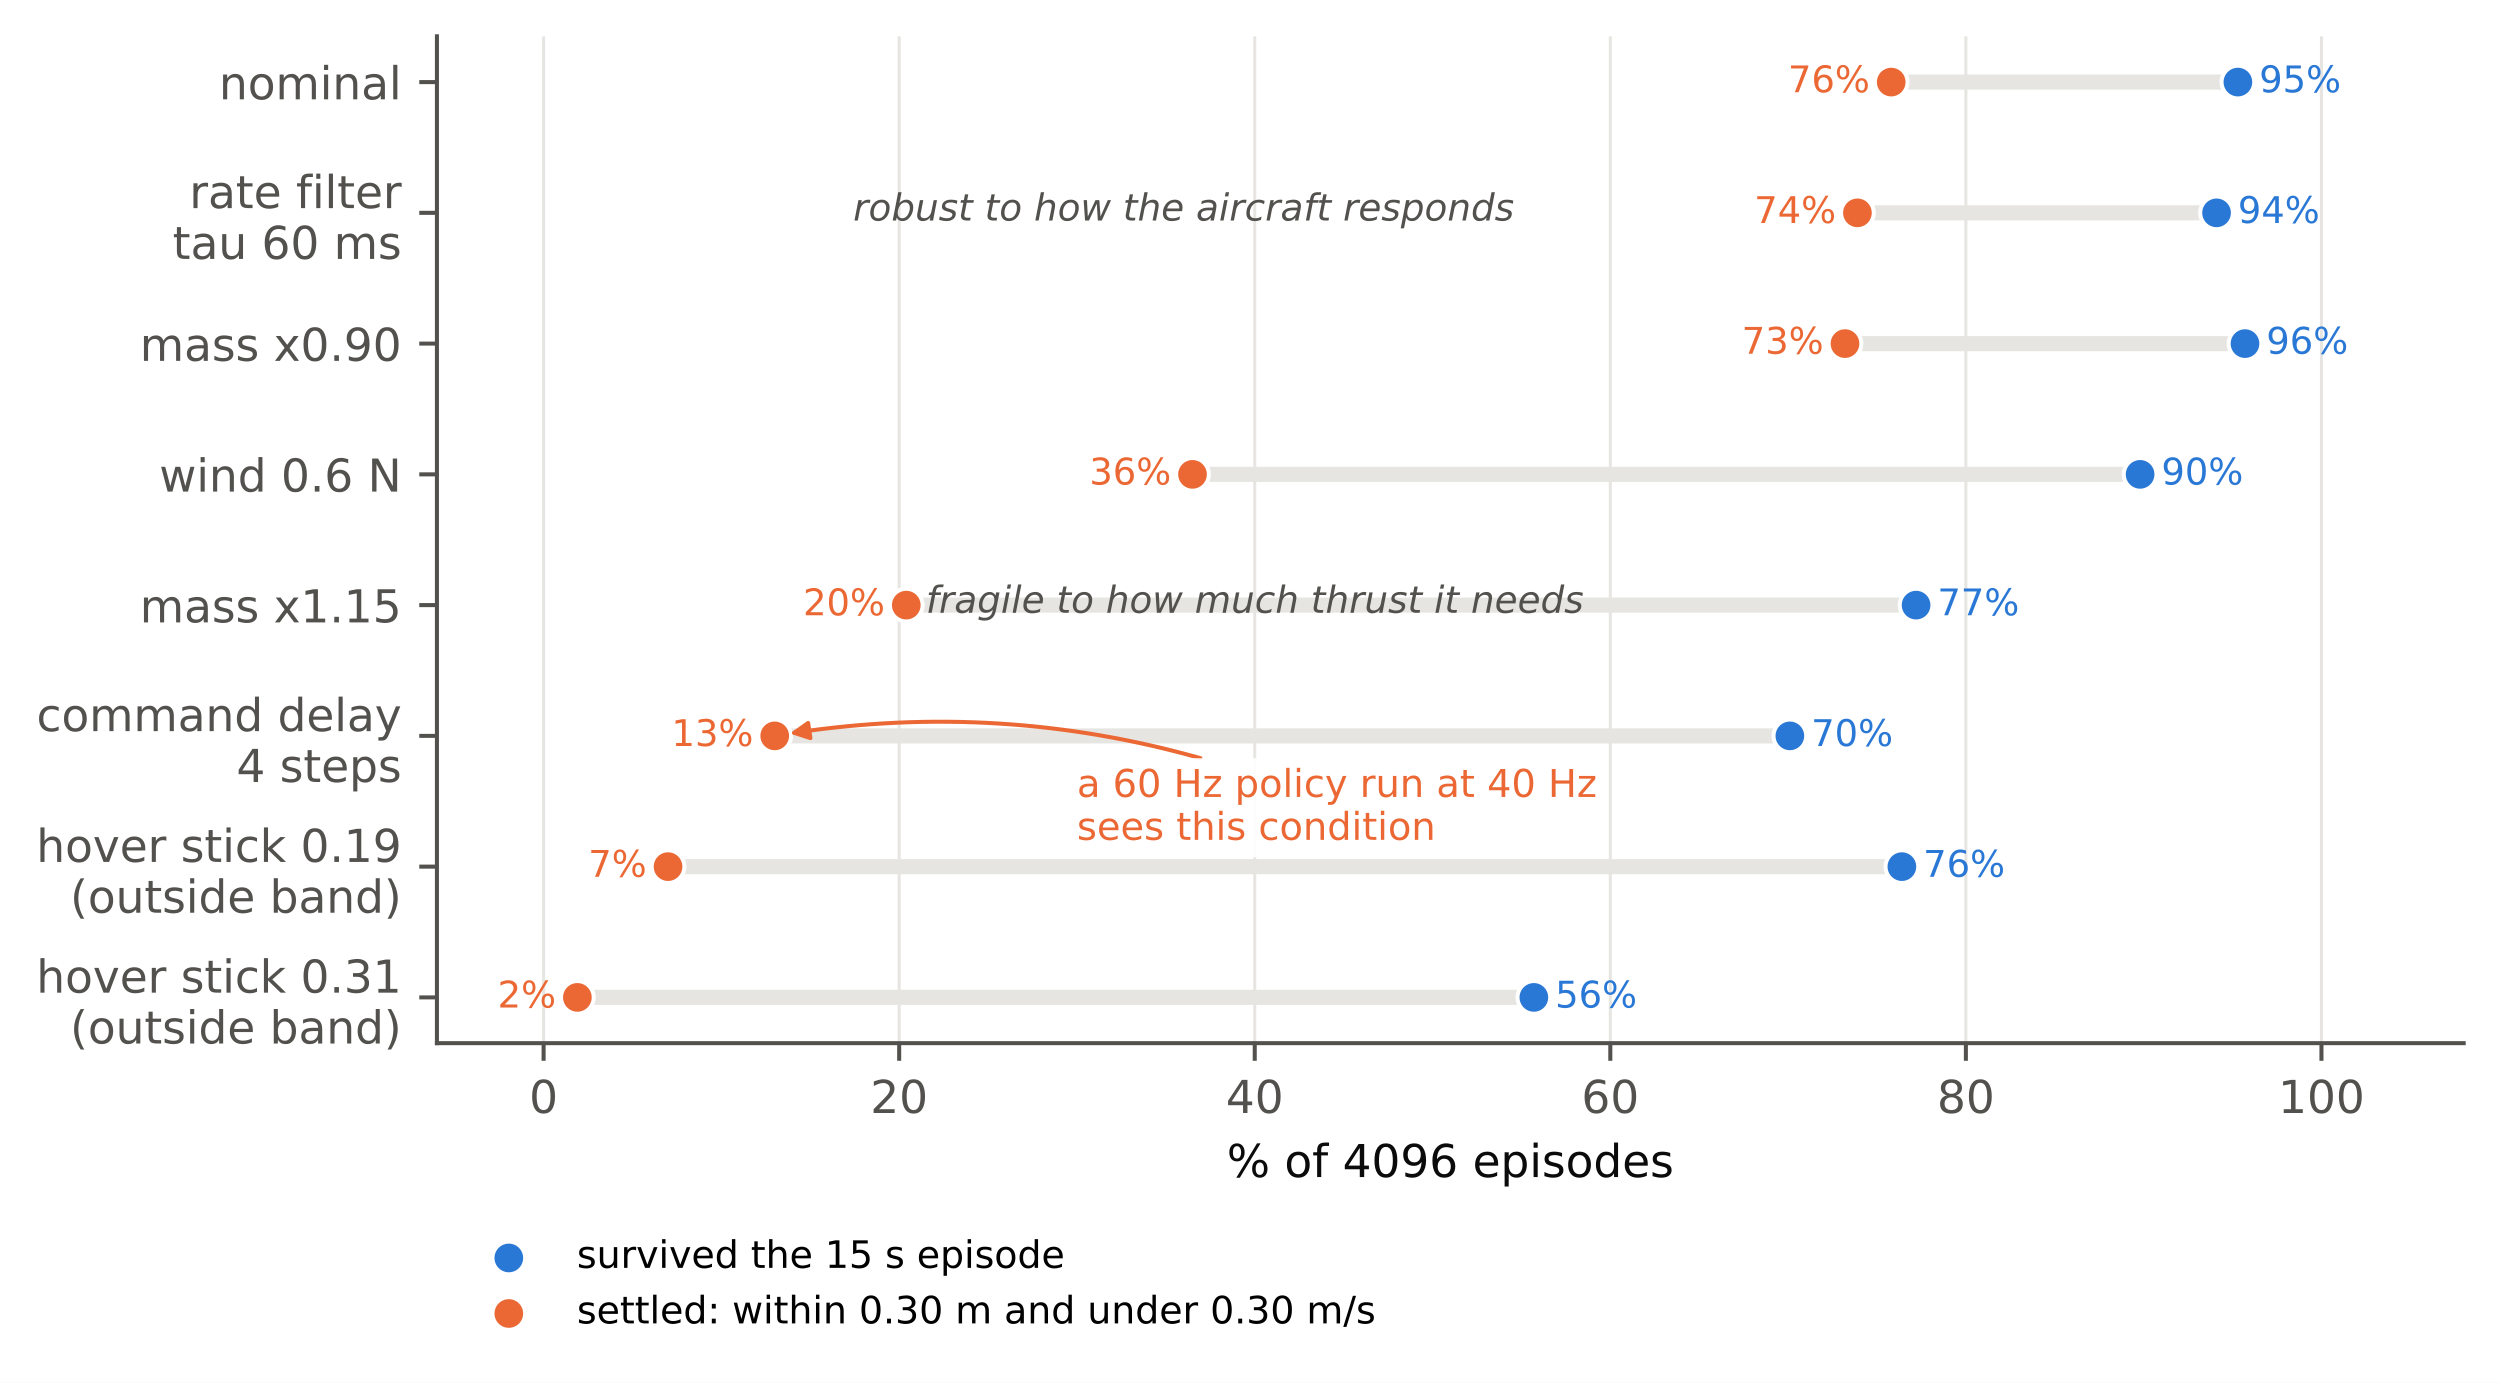
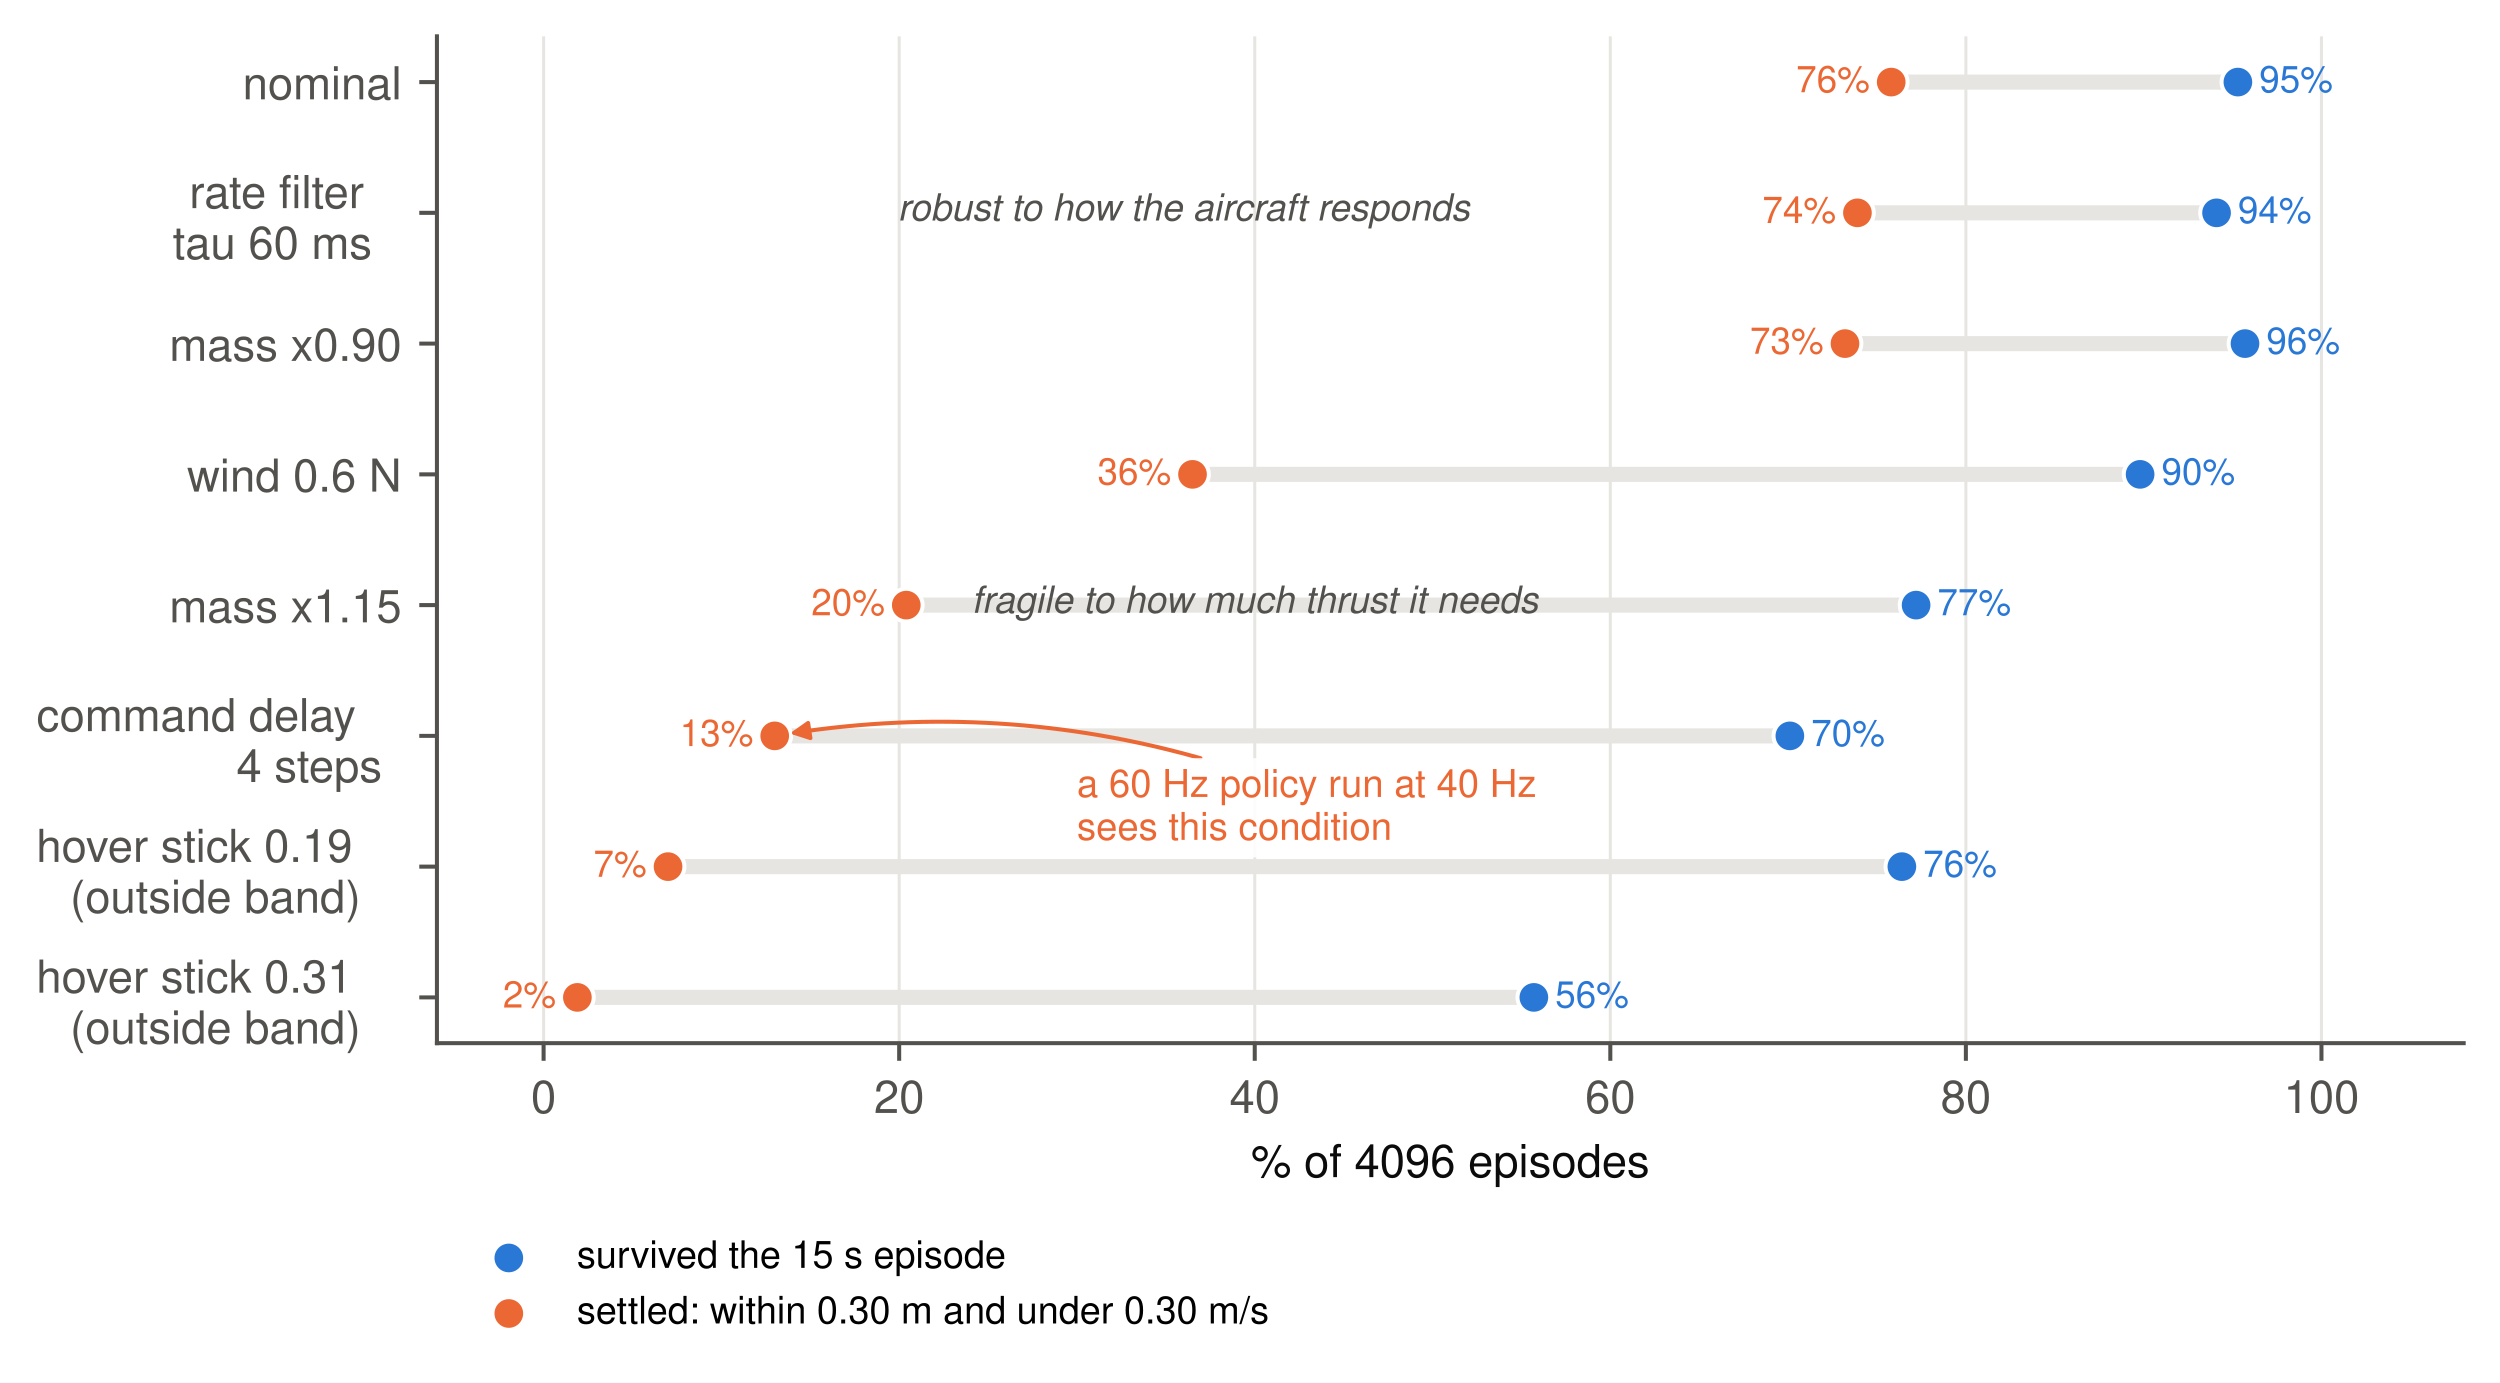
<svg xmlns="http://www.w3.org/2000/svg" xmlns:xlink="http://www.w3.org/1999/xlink" width="495.572pt" height="274.101pt" viewBox="0 0 495.572 274.101" version="1.1">
  <defs>
    <style type="text/css">*{stroke-linejoin: round; stroke-linecap: butt}</style>
  </defs>
  <g id="figure_1">
    <g id="patch_1">
      <path d="M 0 274.101  L 495.572 274.101  L 495.572 0  L 0 0  z " style="fill: #ffffff" />
    </g>
    <g id="axes_1">
      <g id="patch_2">
        <path d="M 86.612 206.784  L 488.372 206.784  L 488.372 7.2  L 86.612 7.2  z " style="fill: #ffffff" />
      </g>
      <g id="matplotlib.axis_1">
        <g id="xtick_1">
          <g id="line2d_1">
-             <path d="M 107.757 206.784  L 107.757 7.2  " clip-path="url(#p41ed74999a)" style="fill: none; stroke: #e6e5e1; stroke-width: 0.6; stroke-linecap: square" />
+             <path d="M 107.757 206.784  L 107.757 7.2  " clip-path="url(#pf004de192c)" style="fill: none; stroke: #e6e5e1; stroke-width: 0.6; stroke-linecap: square" />
          </g>
          <g id="line2d_2">
            <defs>
-               <path id="mb87774198a" d="M 0 0  L 0 3.5  " style="stroke: #52514e; stroke-width: 0.8" />
+               <path id="m95b1732c42" d="M 0 0  L 0 3.5  " style="stroke: #52514e; stroke-width: 0.8" />
            </defs>
            <g>
-               <use xlink:href="#mb87774198a" x="107.757" y="206.784" style="fill: #52514e; stroke: #52514e; stroke-width: 0.8" />
+               <use xlink:href="#m95b1732c42" x="107.757" y="206.784" style="fill: #52514e; stroke: #52514e; stroke-width: 0.8" />
            </g>
          </g>
          <g id="text_1">
-             <text style="fill: #52514e; font: 9px 'DejaVu Sans'; text-anchor: middle" x="107.757" y="220.623" transform="rotate(-0 107.7573 220.6226)">0</text>
+             <text style="fill: #52514e; font: 9px 'Helvetica Neue', Helvetica, Arial, sans-serif; text-anchor: middle" x="107.757" y="220.623" transform="rotate(-0 107.7573 220.6226)">0</text>
          </g>
        </g>
        <g id="xtick_2">
          <g id="line2d_3">
-             <path d="M 178.242 206.784  L 178.242 7.2  " clip-path="url(#p41ed74999a)" style="fill: none; stroke: #e6e5e1; stroke-width: 0.6; stroke-linecap: square" />
+             <path d="M 178.242 206.784  L 178.242 7.2  " clip-path="url(#pf004de192c)" style="fill: none; stroke: #e6e5e1; stroke-width: 0.6; stroke-linecap: square" />
          </g>
          <g id="line2d_4">
            <g>
-               <use xlink:href="#mb87774198a" x="178.242" y="206.784" style="fill: #52514e; stroke: #52514e; stroke-width: 0.8" />
+               <use xlink:href="#m95b1732c42" x="178.242" y="206.784" style="fill: #52514e; stroke: #52514e; stroke-width: 0.8" />
            </g>
          </g>
          <g id="text_2">
-             <text style="fill: #52514e; font: 9px 'DejaVu Sans'; text-anchor: middle" x="178.242" y="220.623" transform="rotate(-0 178.2415 220.6226)">20</text>
+             <text style="fill: #52514e; font: 9px 'Helvetica Neue', Helvetica, Arial, sans-serif; text-anchor: middle" x="178.242" y="220.623" transform="rotate(-0 178.2415 220.6226)">20</text>
          </g>
        </g>
        <g id="xtick_3">
          <g id="line2d_5">
-             <path d="M 248.726 206.784  L 248.726 7.2  " clip-path="url(#p41ed74999a)" style="fill: none; stroke: #e6e5e1; stroke-width: 0.6; stroke-linecap: square" />
+             <path d="M 248.726 206.784  L 248.726 7.2  " clip-path="url(#pf004de192c)" style="fill: none; stroke: #e6e5e1; stroke-width: 0.6; stroke-linecap: square" />
          </g>
          <g id="line2d_6">
            <g>
-               <use xlink:href="#mb87774198a" x="248.726" y="206.784" style="fill: #52514e; stroke: #52514e; stroke-width: 0.8" />
+               <use xlink:href="#m95b1732c42" x="248.726" y="206.784" style="fill: #52514e; stroke: #52514e; stroke-width: 0.8" />
            </g>
          </g>
          <g id="text_3">
-             <text style="fill: #52514e; font: 9px 'DejaVu Sans'; text-anchor: middle" x="248.726" y="220.623" transform="rotate(-0 248.7257 220.6226)">40</text>
+             <text style="fill: #52514e; font: 9px 'Helvetica Neue', Helvetica, Arial, sans-serif; text-anchor: middle" x="248.726" y="220.623" transform="rotate(-0 248.7257 220.6226)">40</text>
          </g>
        </g>
        <g id="xtick_4">
          <g id="line2d_7">
-             <path d="M 319.21 206.784  L 319.21 7.2  " clip-path="url(#p41ed74999a)" style="fill: none; stroke: #e6e5e1; stroke-width: 0.6; stroke-linecap: square" />
+             <path d="M 319.21 206.784  L 319.21 7.2  " clip-path="url(#pf004de192c)" style="fill: none; stroke: #e6e5e1; stroke-width: 0.6; stroke-linecap: square" />
          </g>
          <g id="line2d_8">
            <g>
-               <use xlink:href="#mb87774198a" x="319.21" y="206.784" style="fill: #52514e; stroke: #52514e; stroke-width: 0.8" />
+               <use xlink:href="#m95b1732c42" x="319.21" y="206.784" style="fill: #52514e; stroke: #52514e; stroke-width: 0.8" />
            </g>
          </g>
          <g id="text_4">
-             <text style="fill: #52514e; font: 9px 'DejaVu Sans'; text-anchor: middle" x="319.21" y="220.623" transform="rotate(-0 319.2099 220.6226)">60</text>
+             <text style="fill: #52514e; font: 9px 'Helvetica Neue', Helvetica, Arial, sans-serif; text-anchor: middle" x="319.21" y="220.623" transform="rotate(-0 319.2099 220.6226)">60</text>
          </g>
        </g>
        <g id="xtick_5">
          <g id="line2d_9">
-             <path d="M 389.694 206.784  L 389.694 7.2  " clip-path="url(#p41ed74999a)" style="fill: none; stroke: #e6e5e1; stroke-width: 0.6; stroke-linecap: square" />
+             <path d="M 389.694 206.784  L 389.694 7.2  " clip-path="url(#pf004de192c)" style="fill: none; stroke: #e6e5e1; stroke-width: 0.6; stroke-linecap: square" />
          </g>
          <g id="line2d_10">
            <g>
-               <use xlink:href="#mb87774198a" x="389.694" y="206.784" style="fill: #52514e; stroke: #52514e; stroke-width: 0.8" />
+               <use xlink:href="#m95b1732c42" x="389.694" y="206.784" style="fill: #52514e; stroke: #52514e; stroke-width: 0.8" />
            </g>
          </g>
          <g id="text_5">
-             <text style="fill: #52514e; font: 9px 'DejaVu Sans'; text-anchor: middle" x="389.694" y="220.623" transform="rotate(-0 389.6941 220.6226)">80</text>
+             <text style="fill: #52514e; font: 9px 'Helvetica Neue', Helvetica, Arial, sans-serif; text-anchor: middle" x="389.694" y="220.623" transform="rotate(-0 389.6941 220.6226)">80</text>
          </g>
        </g>
        <g id="xtick_6">
          <g id="line2d_11">
-             <path d="M 460.178 206.784  L 460.178 7.2  " clip-path="url(#p41ed74999a)" style="fill: none; stroke: #e6e5e1; stroke-width: 0.6; stroke-linecap: square" />
+             <path d="M 460.178 206.784  L 460.178 7.2  " clip-path="url(#pf004de192c)" style="fill: none; stroke: #e6e5e1; stroke-width: 0.6; stroke-linecap: square" />
          </g>
          <g id="line2d_12">
            <g>
-               <use xlink:href="#mb87774198a" x="460.178" y="206.784" style="fill: #52514e; stroke: #52514e; stroke-width: 0.8" />
+               <use xlink:href="#m95b1732c42" x="460.178" y="206.784" style="fill: #52514e; stroke: #52514e; stroke-width: 0.8" />
            </g>
          </g>
          <g id="text_6">
-             <text style="fill: #52514e; font: 9px 'DejaVu Sans'; text-anchor: middle" x="460.178" y="220.623" transform="rotate(-0 460.1783 220.6226)">100</text>
+             <text style="fill: #52514e; font: 9px 'Helvetica Neue', Helvetica, Arial, sans-serif; text-anchor: middle" x="460.178" y="220.623" transform="rotate(-0 460.1783 220.6226)">100</text>
          </g>
        </g>
        <g id="text_7">
-           <text style="fill: #0b0b0b; font: 9px 'DejaVu Sans'; text-anchor: middle" x="287.492" y="233.333" transform="rotate(-0 287.492 233.3329)">% of 4096 episodes</text>
+           <text style="fill: #0b0b0b; font: 9px 'Helvetica Neue', Helvetica, Arial, sans-serif; text-anchor: middle" x="287.492" y="233.333" transform="rotate(-0 287.492 233.3329)">% of 4096 episodes</text>
        </g>
      </g>
      <g id="matplotlib.axis_2">
        <g id="ytick_1">
          <g id="line2d_13">
            <defs>
-               <path id="m2aa9f60581" d="M 0 0  L -3.5 0  " style="stroke: #52514e; stroke-width: 0.8" />
+               <path id="m88773c1f1d" d="M 0 0  L -3.5 0  " style="stroke: #52514e; stroke-width: 0.8" />
            </defs>
            <g>
-               <use xlink:href="#m2aa9f60581" x="86.612" y="16.272" style="fill: #52514e; stroke: #52514e; stroke-width: 0.8" />
+               <use xlink:href="#m88773c1f1d" x="86.612" y="16.272" style="fill: #52514e; stroke: #52514e; stroke-width: 0.8" />
            </g>
          </g>
          <g id="text_8">
-             <text style="fill: #52514e; font: 9px 'DejaVu Sans'; text-anchor: end" x="79.612" y="19.691" transform="rotate(-0 79.61203 19.6913)">nominal</text>
+             <text style="fill: #52514e; font: 9px 'Helvetica Neue', Helvetica, Arial, sans-serif; text-anchor: end" x="79.612" y="19.691" transform="rotate(-0 79.61203 19.6913)">nominal</text>
          </g>
        </g>
        <g id="ytick_2">
          <g id="line2d_14">
            <g>
-               <use xlink:href="#m2aa9f60581" x="86.612" y="42.192" style="fill: #52514e; stroke: #52514e; stroke-width: 0.8" />
+               <use xlink:href="#m88773c1f1d" x="86.612" y="42.192" style="fill: #52514e; stroke: #52514e; stroke-width: 0.8" />
            </g>
          </g>
          <g id="text_9">
-             <text style="fill: #52514e; font: 9px 'DejaVu Sans'" transform="translate(37.53563 41.25614)">rate filter</text>
-             <text style="fill: #52514e; font: 9px 'DejaVu Sans'" transform="translate(34.23656 51.33417)">tau 60 ms</text>
+             <text style="fill: #52514e; font: 9px 'Helvetica Neue', Helvetica, Arial, sans-serif" transform="translate(37.53563 41.25614)">rate filter</text>
+             <text style="fill: #52514e; font: 9px 'Helvetica Neue', Helvetica, Arial, sans-serif" transform="translate(34.23656 51.33417)">tau 60 ms</text>
          </g>
        </g>
        <g id="ytick_3">
          <g id="line2d_15">
            <g>
-               <use xlink:href="#m2aa9f60581" x="86.612" y="68.112" style="fill: #52514e; stroke: #52514e; stroke-width: 0.8" />
+               <use xlink:href="#m88773c1f1d" x="86.612" y="68.112" style="fill: #52514e; stroke: #52514e; stroke-width: 0.8" />
            </g>
          </g>
          <g id="text_10">
-             <text style="fill: #52514e; font: 9px 'DejaVu Sans'; text-anchor: end" x="79.612" y="71.531" transform="rotate(-0 79.61203 71.5313)">mass x0.90</text>
+             <text style="fill: #52514e; font: 9px 'Helvetica Neue', Helvetica, Arial, sans-serif; text-anchor: end" x="79.612" y="71.531" transform="rotate(-0 79.61203 71.5313)">mass x0.90</text>
          </g>
        </g>
        <g id="ytick_4">
          <g id="line2d_16">
            <g>
-               <use xlink:href="#m2aa9f60581" x="86.612" y="94.032" style="fill: #52514e; stroke: #52514e; stroke-width: 0.8" />
+               <use xlink:href="#m88773c1f1d" x="86.612" y="94.032" style="fill: #52514e; stroke: #52514e; stroke-width: 0.8" />
            </g>
          </g>
          <g id="text_11">
-             <text style="fill: #52514e; font: 9px 'DejaVu Sans'; text-anchor: end" x="79.612" y="97.451" transform="rotate(-0 79.61203 97.4513)">wind 0.6 N</text>
+             <text style="fill: #52514e; font: 9px 'Helvetica Neue', Helvetica, Arial, sans-serif; text-anchor: end" x="79.612" y="97.451" transform="rotate(-0 79.61203 97.4513)">wind 0.6 N</text>
          </g>
        </g>
        <g id="ytick_5">
          <g id="line2d_17">
            <g>
-               <use xlink:href="#m2aa9f60581" x="86.612" y="119.952" style="fill: #52514e; stroke: #52514e; stroke-width: 0.8" />
+               <use xlink:href="#m88773c1f1d" x="86.612" y="119.952" style="fill: #52514e; stroke: #52514e; stroke-width: 0.8" />
            </g>
          </g>
          <g id="text_12">
-             <text style="fill: #52514e; font: 9px 'DejaVu Sans'; text-anchor: end" x="79.612" y="123.371" transform="rotate(-0 79.61203 123.3713)">mass x1.15</text>
+             <text style="fill: #52514e; font: 9px 'Helvetica Neue', Helvetica, Arial, sans-serif; text-anchor: end" x="79.612" y="123.371" transform="rotate(-0 79.61203 123.3713)">mass x1.15</text>
          </g>
        </g>
        <g id="ytick_6">
          <g id="line2d_18">
            <g>
-               <use xlink:href="#m2aa9f60581" x="86.612" y="145.872" style="fill: #52514e; stroke: #52514e; stroke-width: 0.8" />
+               <use xlink:href="#m88773c1f1d" x="86.612" y="145.872" style="fill: #52514e; stroke: #52514e; stroke-width: 0.8" />
            </g>
          </g>
          <g id="text_13">
-             <text style="fill: #52514e; font: 9px 'DejaVu Sans'" transform="translate(7.236563 144.9361)">command delay</text>
-             <text style="fill: #52514e; font: 9px 'DejaVu Sans'" transform="translate(46.86891 155.0142)">4 steps</text>
+             <text style="fill: #52514e; font: 9px 'Helvetica Neue', Helvetica, Arial, sans-serif" transform="translate(7.236563 144.9361)">command delay</text>
+             <text style="fill: #52514e; font: 9px 'Helvetica Neue', Helvetica, Arial, sans-serif" transform="translate(46.86891 155.0142)">4 steps</text>
          </g>
        </g>
        <g id="ytick_7">
          <g id="line2d_19">
            <g>
-               <use xlink:href="#m2aa9f60581" x="86.612" y="171.792" style="fill: #52514e; stroke: #52514e; stroke-width: 0.8" />
+               <use xlink:href="#m88773c1f1d" x="86.612" y="171.792" style="fill: #52514e; stroke: #52514e; stroke-width: 0.8" />
            </g>
          </g>
          <g id="text_14">
-             <text style="fill: #52514e; font: 9px 'DejaVu Sans'" transform="translate(7.2 170.8561)">hover stick 0.19</text>
-             <text style="fill: #52514e; font: 9px 'DejaVu Sans'" transform="translate(13.90359 180.9342)">(outside band)</text>
+             <text style="fill: #52514e; font: 9px 'Helvetica Neue', Helvetica, Arial, sans-serif" transform="translate(7.2 170.8561)">hover stick 0.19</text>
+             <text style="fill: #52514e; font: 9px 'Helvetica Neue', Helvetica, Arial, sans-serif" transform="translate(13.90359 180.9342)">(outside band)</text>
          </g>
        </g>
        <g id="ytick_8">
          <g id="line2d_20">
            <g>
-               <use xlink:href="#m2aa9f60581" x="86.612" y="197.712" style="fill: #52514e; stroke: #52514e; stroke-width: 0.8" />
+               <use xlink:href="#m88773c1f1d" x="86.612" y="197.712" style="fill: #52514e; stroke: #52514e; stroke-width: 0.8" />
            </g>
          </g>
          <g id="text_15">
-             <text style="fill: #52514e; font: 9px 'DejaVu Sans'" transform="translate(7.2 196.7761)">hover stick 0.31</text>
-             <text style="fill: #52514e; font: 9px 'DejaVu Sans'" transform="translate(13.90359 206.8542)">(outside band)</text>
+             <text style="fill: #52514e; font: 9px 'Helvetica Neue', Helvetica, Arial, sans-serif" transform="translate(7.2 196.7761)">hover stick 0.31</text>
+             <text style="fill: #52514e; font: 9px 'Helvetica Neue', Helvetica, Arial, sans-serif" transform="translate(13.90359 206.8542)">(outside band)</text>
          </g>
        </g>
      </g>
      <g id="line2d_21">
-         <path d="M 374.892 16.272  L 443.615 16.272  " clip-path="url(#p41ed74999a)" style="fill: none; stroke: #e6e5e1; stroke-width: 3; stroke-linecap: round" />
+         <path d="M 374.892 16.272  L 443.615 16.272  " clip-path="url(#pf004de192c)" style="fill: none; stroke: #e6e5e1; stroke-width: 3; stroke-linecap: round" />
      </g>
      <g id="line2d_22">
-         <path d="M 368.196 42.192  L 439.386 42.192  " clip-path="url(#p41ed74999a)" style="fill: none; stroke: #e6e5e1; stroke-width: 3; stroke-linecap: round" />
+         <path d="M 368.196 42.192  L 439.386 42.192  " clip-path="url(#pf004de192c)" style="fill: none; stroke: #e6e5e1; stroke-width: 3; stroke-linecap: round" />
      </g>
      <g id="line2d_23">
-         <path d="M 365.73 68.112  L 445.024 68.112  " clip-path="url(#p41ed74999a)" style="fill: none; stroke: #e6e5e1; stroke-width: 3; stroke-linecap: round" />
+         <path d="M 365.73 68.112  L 445.024 68.112  " clip-path="url(#pf004de192c)" style="fill: none; stroke: #e6e5e1; stroke-width: 3; stroke-linecap: round" />
      </g>
      <g id="line2d_24">
-         <path d="M 236.391 94.032  L 424.231 94.032  " clip-path="url(#p41ed74999a)" style="fill: none; stroke: #e6e5e1; stroke-width: 3; stroke-linecap: round" />
+         <path d="M 236.391 94.032  L 424.231 94.032  " clip-path="url(#pf004de192c)" style="fill: none; stroke: #e6e5e1; stroke-width: 3; stroke-linecap: round" />
      </g>
      <g id="line2d_25">
-         <path d="M 179.651 119.952  L 379.826 119.952  " clip-path="url(#p41ed74999a)" style="fill: none; stroke: #e6e5e1; stroke-width: 3; stroke-linecap: round" />
+         <path d="M 179.651 119.952  L 379.826 119.952  " clip-path="url(#pf004de192c)" style="fill: none; stroke: #e6e5e1; stroke-width: 3; stroke-linecap: round" />
      </g>
      <g id="line2d_26">
-         <path d="M 153.572 145.872  L 354.804 145.872  " clip-path="url(#p41ed74999a)" style="fill: none; stroke: #e6e5e1; stroke-width: 3; stroke-linecap: round" />
+         <path d="M 153.572 145.872  L 354.804 145.872  " clip-path="url(#pf004de192c)" style="fill: none; stroke: #e6e5e1; stroke-width: 3; stroke-linecap: round" />
      </g>
      <g id="line2d_27">
-         <path d="M 132.427 171.792  L 377.007 171.792  " clip-path="url(#p41ed74999a)" style="fill: none; stroke: #e6e5e1; stroke-width: 3; stroke-linecap: round" />
+         <path d="M 132.427 171.792  L 377.007 171.792  " clip-path="url(#pf004de192c)" style="fill: none; stroke: #e6e5e1; stroke-width: 3; stroke-linecap: round" />
      </g>
      <g id="line2d_28">
-         <path d="M 114.453 197.712  L 304.056 197.712  " clip-path="url(#p41ed74999a)" style="fill: none; stroke: #e6e5e1; stroke-width: 3; stroke-linecap: round" />
+         <path d="M 114.453 197.712  L 304.056 197.712  " clip-path="url(#pf004de192c)" style="fill: none; stroke: #e6e5e1; stroke-width: 3; stroke-linecap: round" />
      </g>
      <g id="patch_3">
        <path d="M 86.612 206.784  L 86.612 7.2  " style="fill: none; stroke: #52514e; stroke-width: 0.8; stroke-linejoin: miter; stroke-linecap: square" />
      </g>
      <g id="patch_4">
        <path d="M 86.612 206.784  L 488.372 206.784  " style="fill: none; stroke: #52514e; stroke-width: 0.8; stroke-linejoin: miter; stroke-linecap: square" />
      </g>
      <g id="PathCollection_1">
        <defs>
-           <path id="m82ec8ff9b6" d="M 0 3.24  C 0.859 3.24 1.684 2.899 2.291 2.291  C 2.899 1.684 3.24 0.859 3.24 0  C 3.24 -0.859 2.899 -1.684 2.291 -2.291  C 1.684 -2.899 0.859 -3.24 0 -3.24  C -0.859 -3.24 -1.684 -2.899 -2.291 -2.291  C -2.899 -1.684 -3.24 -0.859 -3.24 0  C -3.24 0.859 -2.899 1.684 -2.291 2.291  C -1.684 2.899 -0.859 3.24 0 3.24  z " style="stroke: #ffffff; stroke-width: 0.8" />
+           <path id="m86cee29442" d="M 0 3.24  C 0.859 3.24 1.684 2.899 2.291 2.291  C 2.899 1.684 3.24 0.859 3.24 0  C 3.24 -0.859 2.899 -1.684 2.291 -2.291  C 1.684 -2.899 0.859 -3.24 0 -3.24  C -0.859 -3.24 -1.684 -2.899 -2.291 -2.291  C -2.899 -1.684 -3.24 -0.859 -3.24 0  C -3.24 0.859 -2.899 1.684 -2.291 2.291  C -1.684 2.899 -0.859 3.24 0 3.24  z " style="stroke: #ffffff; stroke-width: 0.8" />
        </defs>
-         <g clip-path="url(#p41ed74999a)">
-           <use xlink:href="#m82ec8ff9b6" x="443.615" y="16.272" style="fill: #2a78d6; stroke: #ffffff; stroke-width: 0.8" />
-           <use xlink:href="#m82ec8ff9b6" x="439.386" y="42.192" style="fill: #2a78d6; stroke: #ffffff; stroke-width: 0.8" />
-           <use xlink:href="#m82ec8ff9b6" x="445.024" y="68.112" style="fill: #2a78d6; stroke: #ffffff; stroke-width: 0.8" />
-           <use xlink:href="#m82ec8ff9b6" x="424.231" y="94.032" style="fill: #2a78d6; stroke: #ffffff; stroke-width: 0.8" />
-           <use xlink:href="#m82ec8ff9b6" x="379.826" y="119.952" style="fill: #2a78d6; stroke: #ffffff; stroke-width: 0.8" />
-           <use xlink:href="#m82ec8ff9b6" x="354.804" y="145.872" style="fill: #2a78d6; stroke: #ffffff; stroke-width: 0.8" />
-           <use xlink:href="#m82ec8ff9b6" x="377.007" y="171.792" style="fill: #2a78d6; stroke: #ffffff; stroke-width: 0.8" />
-           <use xlink:href="#m82ec8ff9b6" x="304.056" y="197.712" style="fill: #2a78d6; stroke: #ffffff; stroke-width: 0.8" />
+         <g clip-path="url(#pf004de192c)">
+           <use xlink:href="#m86cee29442" x="443.615" y="16.272" style="fill: #2a78d6; stroke: #ffffff; stroke-width: 0.8" />
+           <use xlink:href="#m86cee29442" x="439.386" y="42.192" style="fill: #2a78d6; stroke: #ffffff; stroke-width: 0.8" />
+           <use xlink:href="#m86cee29442" x="445.024" y="68.112" style="fill: #2a78d6; stroke: #ffffff; stroke-width: 0.8" />
+           <use xlink:href="#m86cee29442" x="424.231" y="94.032" style="fill: #2a78d6; stroke: #ffffff; stroke-width: 0.8" />
+           <use xlink:href="#m86cee29442" x="379.826" y="119.952" style="fill: #2a78d6; stroke: #ffffff; stroke-width: 0.8" />
+           <use xlink:href="#m86cee29442" x="354.804" y="145.872" style="fill: #2a78d6; stroke: #ffffff; stroke-width: 0.8" />
+           <use xlink:href="#m86cee29442" x="377.007" y="171.792" style="fill: #2a78d6; stroke: #ffffff; stroke-width: 0.8" />
+           <use xlink:href="#m86cee29442" x="304.056" y="197.712" style="fill: #2a78d6; stroke: #ffffff; stroke-width: 0.8" />
        </g>
      </g>
      <g id="PathCollection_2">
        <defs>
-           <path id="m9aa9e366c7" d="M 0 3.24  C 0.859 3.24 1.684 2.899 2.291 2.291  C 2.899 1.684 3.24 0.859 3.24 0  C 3.24 -0.859 2.899 -1.684 2.291 -2.291  C 1.684 -2.899 0.859 -3.24 0 -3.24  C -0.859 -3.24 -1.684 -2.899 -2.291 -2.291  C -2.899 -1.684 -3.24 -0.859 -3.24 0  C -3.24 0.859 -2.899 1.684 -2.291 2.291  C -1.684 2.899 -0.859 3.24 0 3.24  z " style="stroke: #ffffff; stroke-width: 0.8" />
+           <path id="m9199ba4ded" d="M 0 3.24  C 0.859 3.24 1.684 2.899 2.291 2.291  C 2.899 1.684 3.24 0.859 3.24 0  C 3.24 -0.859 2.899 -1.684 2.291 -2.291  C 1.684 -2.899 0.859 -3.24 0 -3.24  C -0.859 -3.24 -1.684 -2.899 -2.291 -2.291  C -2.899 -1.684 -3.24 -0.859 -3.24 0  C -3.24 0.859 -2.899 1.684 -2.291 2.291  C -1.684 2.899 -0.859 3.24 0 3.24  z " style="stroke: #ffffff; stroke-width: 0.8" />
        </defs>
-         <g clip-path="url(#p41ed74999a)">
-           <use xlink:href="#m9aa9e366c7" x="374.892" y="16.272" style="fill: #eb6834; stroke: #ffffff; stroke-width: 0.8" />
-           <use xlink:href="#m9aa9e366c7" x="368.196" y="42.192" style="fill: #eb6834; stroke: #ffffff; stroke-width: 0.8" />
-           <use xlink:href="#m9aa9e366c7" x="365.73" y="68.112" style="fill: #eb6834; stroke: #ffffff; stroke-width: 0.8" />
-           <use xlink:href="#m9aa9e366c7" x="236.391" y="94.032" style="fill: #eb6834; stroke: #ffffff; stroke-width: 0.8" />
-           <use xlink:href="#m9aa9e366c7" x="179.651" y="119.952" style="fill: #eb6834; stroke: #ffffff; stroke-width: 0.8" />
-           <use xlink:href="#m9aa9e366c7" x="153.572" y="145.872" style="fill: #eb6834; stroke: #ffffff; stroke-width: 0.8" />
-           <use xlink:href="#m9aa9e366c7" x="132.427" y="171.792" style="fill: #eb6834; stroke: #ffffff; stroke-width: 0.8" />
-           <use xlink:href="#m9aa9e366c7" x="114.453" y="197.712" style="fill: #eb6834; stroke: #ffffff; stroke-width: 0.8" />
+         <g clip-path="url(#pf004de192c)">
+           <use xlink:href="#m9199ba4ded" x="374.892" y="16.272" style="fill: #eb6834; stroke: #ffffff; stroke-width: 0.8" />
+           <use xlink:href="#m9199ba4ded" x="368.196" y="42.192" style="fill: #eb6834; stroke: #ffffff; stroke-width: 0.8" />
+           <use xlink:href="#m9199ba4ded" x="365.73" y="68.112" style="fill: #eb6834; stroke: #ffffff; stroke-width: 0.8" />
+           <use xlink:href="#m9199ba4ded" x="236.391" y="94.032" style="fill: #eb6834; stroke: #ffffff; stroke-width: 0.8" />
+           <use xlink:href="#m9199ba4ded" x="179.651" y="119.952" style="fill: #eb6834; stroke: #ffffff; stroke-width: 0.8" />
+           <use xlink:href="#m9199ba4ded" x="153.572" y="145.872" style="fill: #eb6834; stroke: #ffffff; stroke-width: 0.8" />
+           <use xlink:href="#m9199ba4ded" x="132.427" y="171.792" style="fill: #eb6834; stroke: #ffffff; stroke-width: 0.8" />
+           <use xlink:href="#m9199ba4ded" x="114.453" y="197.712" style="fill: #eb6834; stroke: #ffffff; stroke-width: 0.8" />
        </g>
      </g>
      <g id="text_16">
-         <text style="fill: #2a78d6; font: 7.3px 'DejaVu Sans'; text-anchor: start" x="447.844" y="18.286" transform="rotate(-0 447.8436 18.28634)">95%</text>
+         <text style="fill: #2a78d6; font: 7.3px 'Helvetica Neue', Helvetica, Arial, sans-serif; text-anchor: start" x="447.844" y="18.286" transform="rotate(-0 447.8436 18.28634)">95%</text>
      </g>
      <g id="text_17">
-         <text style="fill: #eb6834; font: 7.3px 'DejaVu Sans'; text-anchor: end" x="370.663" y="18.286" transform="rotate(-0 370.6634 18.28634)">76%</text>
+         <text style="fill: #eb6834; font: 7.3px 'Helvetica Neue', Helvetica, Arial, sans-serif; text-anchor: end" x="370.663" y="18.286" transform="rotate(-0 370.6634 18.28634)">76%</text>
      </g>
      <g id="text_18">
-         <text style="fill: #2a78d6; font: 7.3px 'DejaVu Sans'; text-anchor: start" x="443.615" y="44.206" transform="rotate(-0 443.6146 44.20634)">94%</text>
+         <text style="fill: #2a78d6; font: 7.3px 'Helvetica Neue', Helvetica, Arial, sans-serif; text-anchor: start" x="443.615" y="44.206" transform="rotate(-0 443.6146 44.20634)">94%</text>
      </g>
      <g id="text_19">
-         <text style="fill: #eb6834; font: 7.3px 'DejaVu Sans'; text-anchor: end" x="363.967" y="44.206" transform="rotate(-0 363.9674 44.20634)">74%</text>
+         <text style="fill: #eb6834; font: 7.3px 'Helvetica Neue', Helvetica, Arial, sans-serif; text-anchor: end" x="363.967" y="44.206" transform="rotate(-0 363.9674 44.20634)">74%</text>
      </g>
      <g id="text_20">
-         <text style="fill: #2a78d6; font: 7.3px 'DejaVu Sans'; text-anchor: start" x="449.253" y="70.126" transform="rotate(-0 449.2533 70.12634)">96%</text>
+         <text style="fill: #2a78d6; font: 7.3px 'Helvetica Neue', Helvetica, Arial, sans-serif; text-anchor: start" x="449.253" y="70.126" transform="rotate(-0 449.2533 70.12634)">96%</text>
      </g>
      <g id="text_21">
-         <text style="fill: #eb6834; font: 7.3px 'DejaVu Sans'; text-anchor: end" x="361.5" y="70.126" transform="rotate(-0 361.5005 70.12634)">73%</text>
+         <text style="fill: #eb6834; font: 7.3px 'Helvetica Neue', Helvetica, Arial, sans-serif; text-anchor: end" x="361.5" y="70.126" transform="rotate(-0 361.5005 70.12634)">73%</text>
      </g>
      <g id="text_22">
-         <text style="fill: #2a78d6; font: 7.3px 'DejaVu Sans'; text-anchor: start" x="428.46" y="96.046" transform="rotate(-0 428.4605 96.04634)">90%</text>
+         <text style="fill: #2a78d6; font: 7.3px 'Helvetica Neue', Helvetica, Arial, sans-serif; text-anchor: start" x="428.46" y="96.046" transform="rotate(-0 428.4605 96.04634)">90%</text>
      </g>
      <g id="text_23">
-         <text style="fill: #eb6834; font: 7.3px 'DejaVu Sans'; text-anchor: end" x="232.162" y="96.046" transform="rotate(-0 232.1619 96.04634)">36%</text>
+         <text style="fill: #eb6834; font: 7.3px 'Helvetica Neue', Helvetica, Arial, sans-serif; text-anchor: end" x="232.162" y="96.046" transform="rotate(-0 232.1619 96.04634)">36%</text>
      </g>
      <g id="text_24">
-         <text style="fill: #2a78d6; font: 7.3px 'DejaVu Sans'; text-anchor: start" x="384.055" y="121.966" transform="rotate(-0 384.0554 121.9663)">77%</text>
+         <text style="fill: #2a78d6; font: 7.3px 'Helvetica Neue', Helvetica, Arial, sans-serif; text-anchor: start" x="384.055" y="121.966" transform="rotate(-0 384.0554 121.9663)">77%</text>
      </g>
      <g id="text_25">
-         <text style="fill: #eb6834; font: 7.3px 'DejaVu Sans'; text-anchor: end" x="175.422" y="121.966" transform="rotate(-0 175.4221 121.9663)">20%</text>
+         <text style="fill: #eb6834; font: 7.3px 'Helvetica Neue', Helvetica, Arial, sans-serif; text-anchor: end" x="175.422" y="121.966" transform="rotate(-0 175.4221 121.9663)">20%</text>
      </g>
      <g id="text_26">
-         <text style="fill: #2a78d6; font: 7.3px 'DejaVu Sans'; text-anchor: start" x="359.034" y="147.886" transform="rotate(-0 359.0335 147.8863)">70%</text>
+         <text style="fill: #2a78d6; font: 7.3px 'Helvetica Neue', Helvetica, Arial, sans-serif; text-anchor: start" x="359.034" y="147.886" transform="rotate(-0 359.0335 147.8863)">70%</text>
      </g>
      <g id="text_27">
-         <text style="fill: #eb6834; font: 7.3px 'DejaVu Sans'; text-anchor: end" x="149.343" y="147.886" transform="rotate(-0 149.343 147.8863)">13%</text>
+         <text style="fill: #eb6834; font: 7.3px 'Helvetica Neue', Helvetica, Arial, sans-serif; text-anchor: end" x="149.343" y="147.886" transform="rotate(-0 149.343 147.8863)">13%</text>
      </g>
      <g id="text_28">
-         <text style="fill: #2a78d6; font: 7.3px 'DejaVu Sans'; text-anchor: start" x="381.236" y="173.806" transform="rotate(-0 381.236 173.8063)">76%</text>
+         <text style="fill: #2a78d6; font: 7.3px 'Helvetica Neue', Helvetica, Arial, sans-serif; text-anchor: start" x="381.236" y="173.806" transform="rotate(-0 381.236 173.8063)">76%</text>
      </g>
      <g id="text_29">
-         <text style="fill: #eb6834; font: 7.3px 'DejaVu Sans'; text-anchor: end" x="128.198" y="173.806" transform="rotate(-0 128.1977 173.8063)">7%</text>
+         <text style="fill: #eb6834; font: 7.3px 'Helvetica Neue', Helvetica, Arial, sans-serif; text-anchor: end" x="128.198" y="173.806" transform="rotate(-0 128.1977 173.8063)">7%</text>
      </g>
      <g id="text_30">
-         <text style="fill: #2a78d6; font: 7.3px 'DejaVu Sans'; text-anchor: start" x="308.285" y="199.726" transform="rotate(-0 308.2849 199.7263)">56%</text>
+         <text style="fill: #2a78d6; font: 7.3px 'Helvetica Neue', Helvetica, Arial, sans-serif; text-anchor: start" x="308.285" y="199.726" transform="rotate(-0 308.2849 199.7263)">56%</text>
      </g>
      <g id="text_31">
-         <text style="fill: #eb6834; font: 7.3px 'DejaVu Sans'; text-anchor: end" x="110.224" y="199.726" transform="rotate(-0 110.2242 199.7263)">2%</text>
+         <text style="fill: #eb6834; font: 7.3px 'Helvetica Neue', Helvetica, Arial, sans-serif; text-anchor: end" x="110.224" y="199.726" transform="rotate(-0 110.2242 199.7263)">2%</text>
      </g>
      <g id="text_32">
-         <text style="fill: #52514e; font: italic 7.4px 'DejaVu Sans'; text-anchor: middle" x="234.629" y="43.716" transform="rotate(-0 234.6289 43.71554)">robust to how the aircraft responds</text>
+         <text style="fill: #52514e; font: italic 7.4px 'Helvetica Neue', Helvetica, Arial, sans-serif; text-anchor: middle" x="234.629" y="43.716" transform="rotate(-0 234.6289 43.71554)">robust to how the aircraft responds</text>
      </g>
      <g id="text_33">
-         <text style="fill: #52514e; font: italic 7.4px 'DejaVu Sans'; text-anchor: middle" x="248.726" y="121.476" transform="rotate(-0 248.7257 121.4755)">fragile to how much thrust it needs</text>
+         <text style="fill: #52514e; font: italic 7.4px 'Helvetica Neue', Helvetica, Arial, sans-serif; text-anchor: middle" x="248.726" y="121.476" transform="rotate(-0 248.7257 121.4755)">fragile to how much thrust it needs</text>
      </g>
      <g id="legend_1">
        <g id="PathCollection_3">
          <g>
-             <use xlink:href="#m82ec8ff9b6" x="100.862" y="249.364" style="fill: #2a78d6; stroke: #ffffff; stroke-width: 0.8" />
+             <use xlink:href="#m86cee29442" x="100.862" y="249.364" style="fill: #2a78d6; stroke: #ffffff; stroke-width: 0.8" />
          </g>
        </g>
        <g id="text_34">
-           <text style="font: 7.5px 'DejaVu Sans'; text-anchor: start" x="114.362" y="251.333" transform="rotate(-0 114.362 251.3325)">survived the 15 s episode</text>
+           <text style="font: 7.5px 'Helvetica Neue', Helvetica, Arial, sans-serif; text-anchor: start" x="114.362" y="251.333" transform="rotate(-0 114.362 251.3325)">survived the 15 s episode</text>
        </g>
        <g id="PathCollection_4">
          <g>
-             <use xlink:href="#m9aa9e366c7" x="100.862" y="260.372" style="fill: #eb6834; stroke: #ffffff; stroke-width: 0.8" />
+             <use xlink:href="#m9199ba4ded" x="100.862" y="260.372" style="fill: #eb6834; stroke: #ffffff; stroke-width: 0.8" />
          </g>
        </g>
        <g id="text_35">
-           <text style="font: 7.5px 'DejaVu Sans'; text-anchor: start" x="114.362" y="262.341" transform="rotate(-0 114.362 262.3411)">settled: within 0.30 m and under 0.30 m/s</text>
+           <text style="font: 7.5px 'Helvetica Neue', Helvetica, Arial, sans-serif; text-anchor: start" x="114.362" y="262.341" transform="rotate(-0 114.362 262.3411)">settled: within 0.30 m and under 0.30 m/s</text>
        </g>
      </g>
      <g id="patch_5">
        <path d="M 237.968 150.296  Q 198.373 139.076 157.418 145.269  " style="fill: none; stroke: #eb6834; stroke-width: 0.8; stroke-linecap: round" />
        <path d="M 160.651 146.317  L 157.418 145.269  L 160.196 143.311  z " style="fill: #eb6834; stroke: #eb6834; stroke-width: 0.8; stroke-linecap: round" />
      </g>
      <g id="text_36">
        <g id="patch_6">
          <path d="M 213.484 169.961  L 316.568 169.961  Q 318.468 169.961 318.468 168.061  L 318.468 152.195  Q 318.468 150.295 316.568 150.295  L 213.484 150.295  Q 211.584 150.295 211.584 152.195  L 211.584 168.061  Q 211.584 169.961 213.484 169.961  z " style="fill: #ffffff; opacity: 0.9" />
        </g>
-         <text style="fill: #eb6834; font: 7.6px 'DejaVu Sans'" transform="translate(213.4836 157.97)">a 60 Hz policy run at 40 Hz</text>
-         <text style="fill: #eb6834; font: 7.6px 'DejaVu Sans'" transform="translate(213.4836 166.4803)">sees this condition</text>
+         <text style="fill: #eb6834; font: 7.6px 'Helvetica Neue', Helvetica, Arial, sans-serif" transform="translate(213.4836 157.97)">a 60 Hz policy run at 40 Hz</text>
+         <text style="fill: #eb6834; font: 7.6px 'Helvetica Neue', Helvetica, Arial, sans-serif" transform="translate(213.4836 166.4803)">sees this condition</text>
      </g>
    </g>
  </g>
  <defs>
-     <clipPath id="p41ed74999a">
+     <clipPath id="pf004de192c">
      <rect x="86.612" y="7.2" width="401.76" height="199.584" />
    </clipPath>
  </defs>
</svg>
